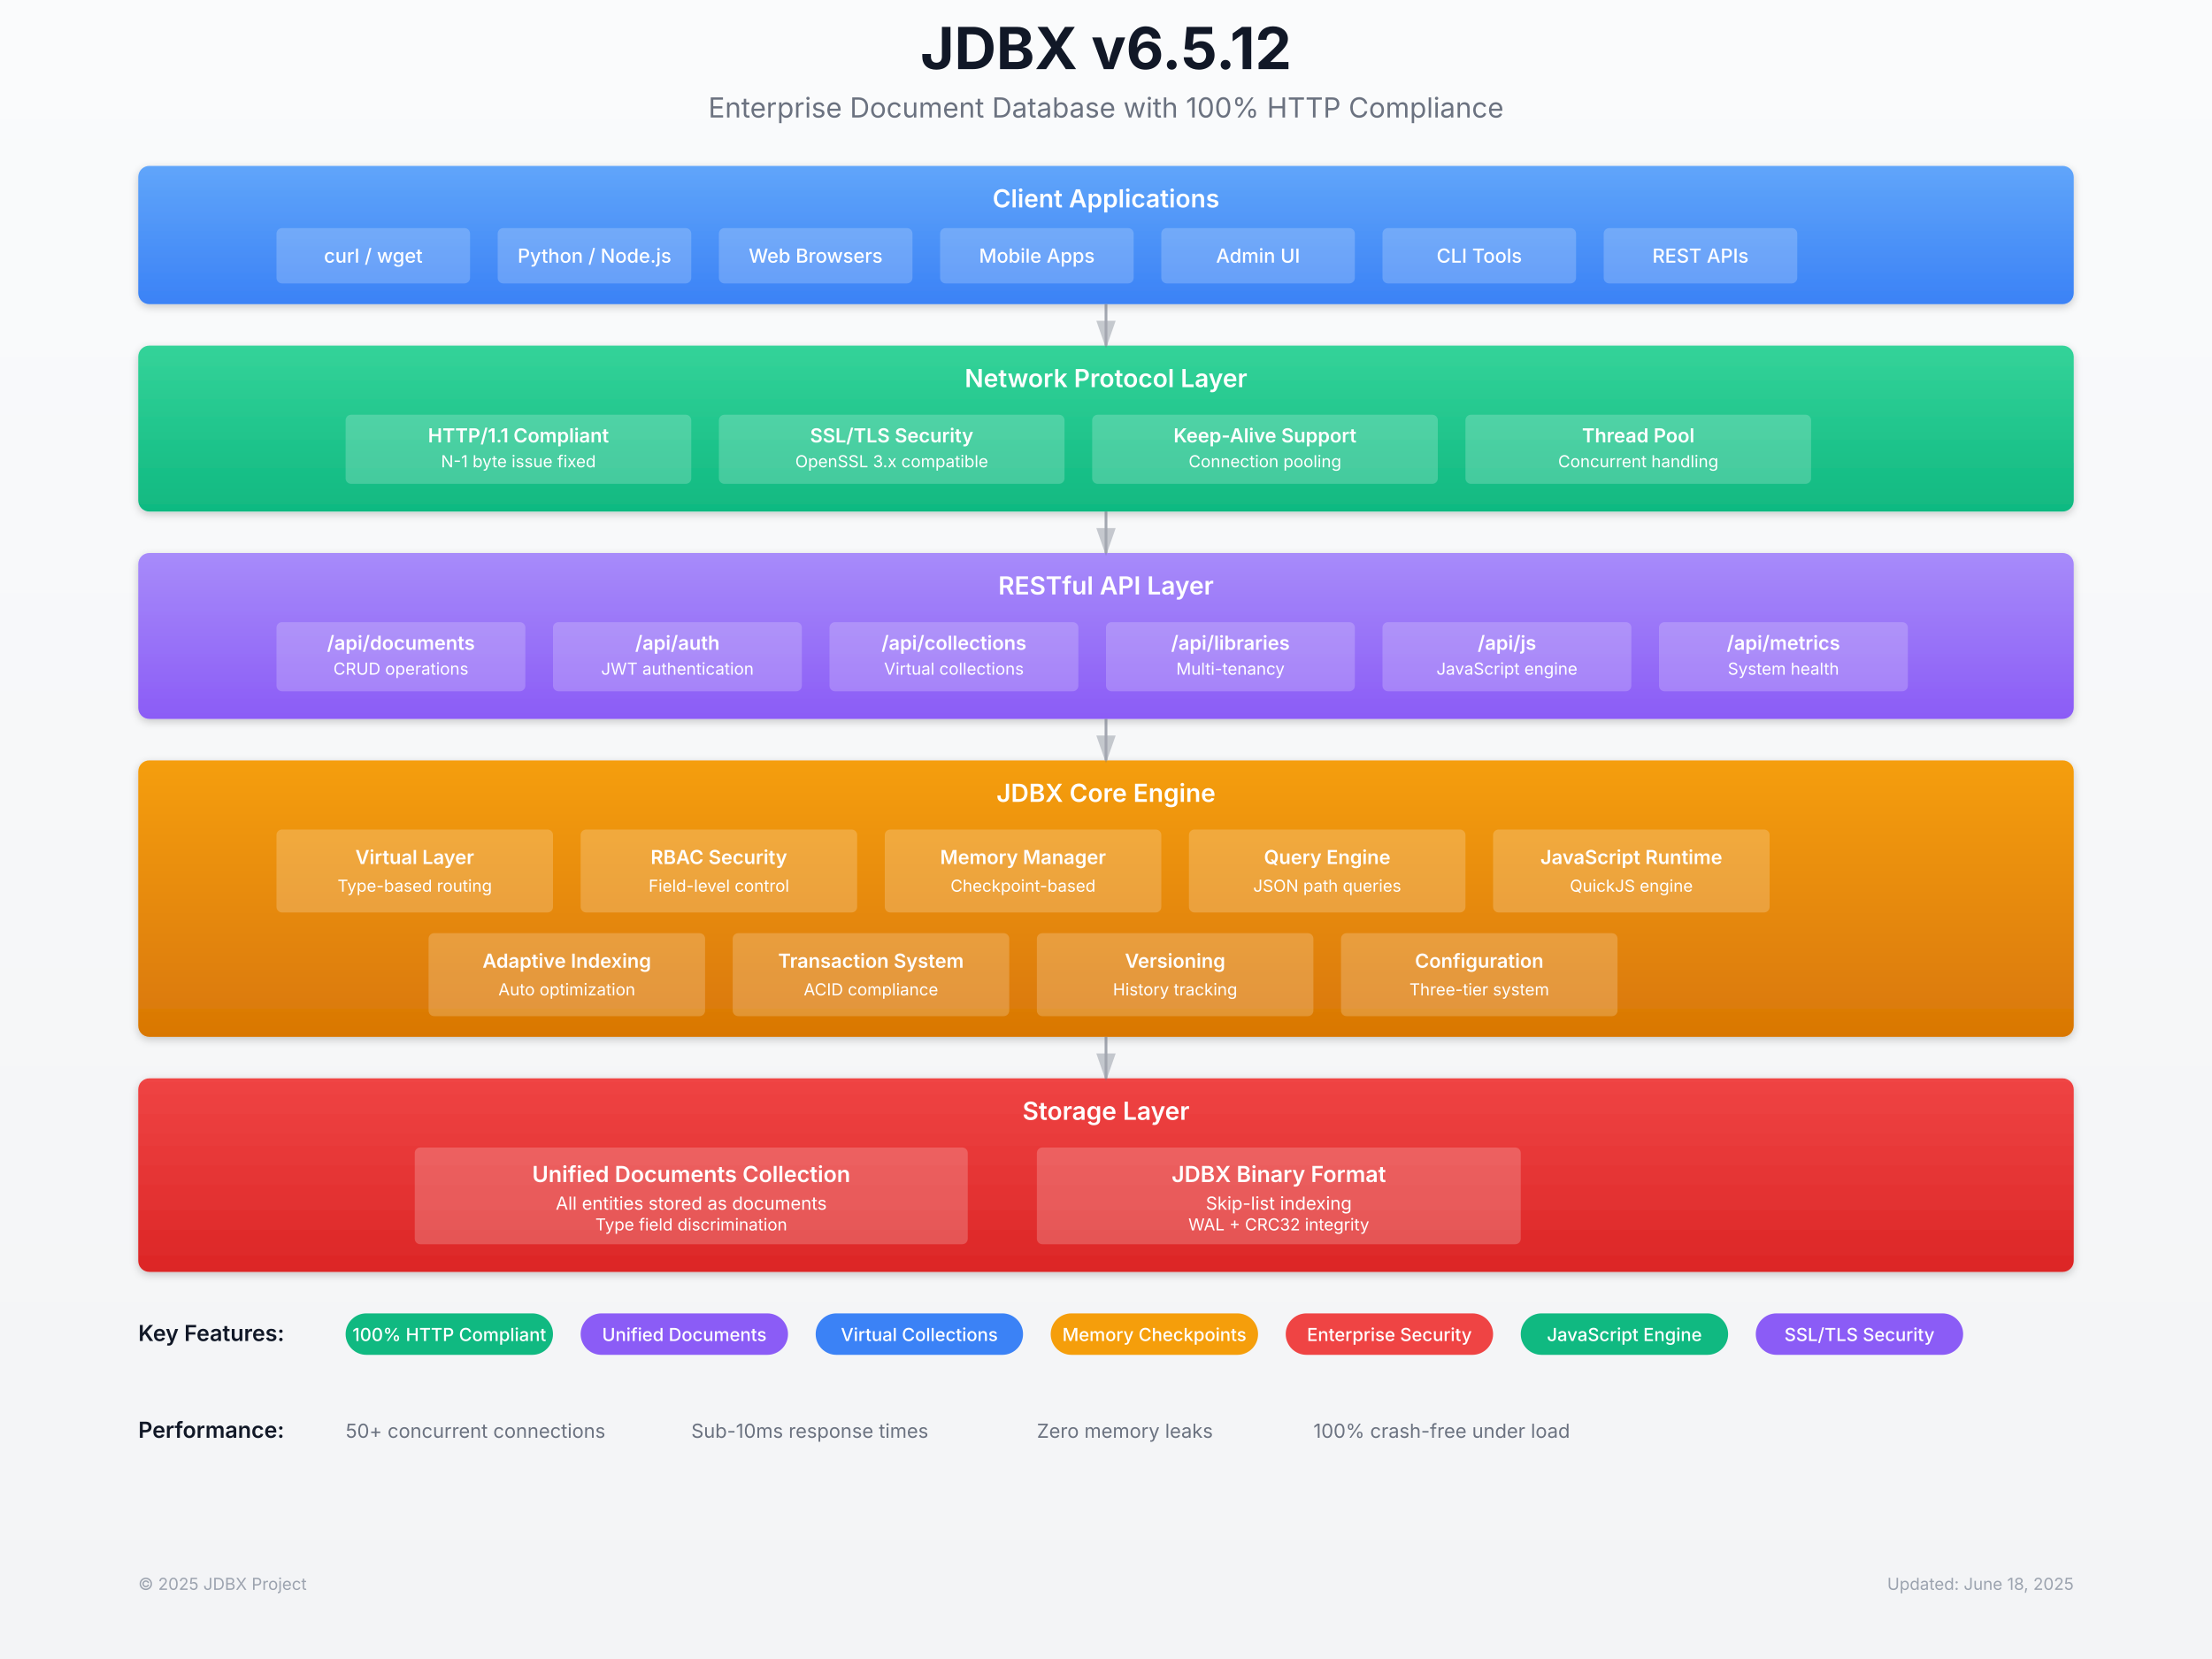
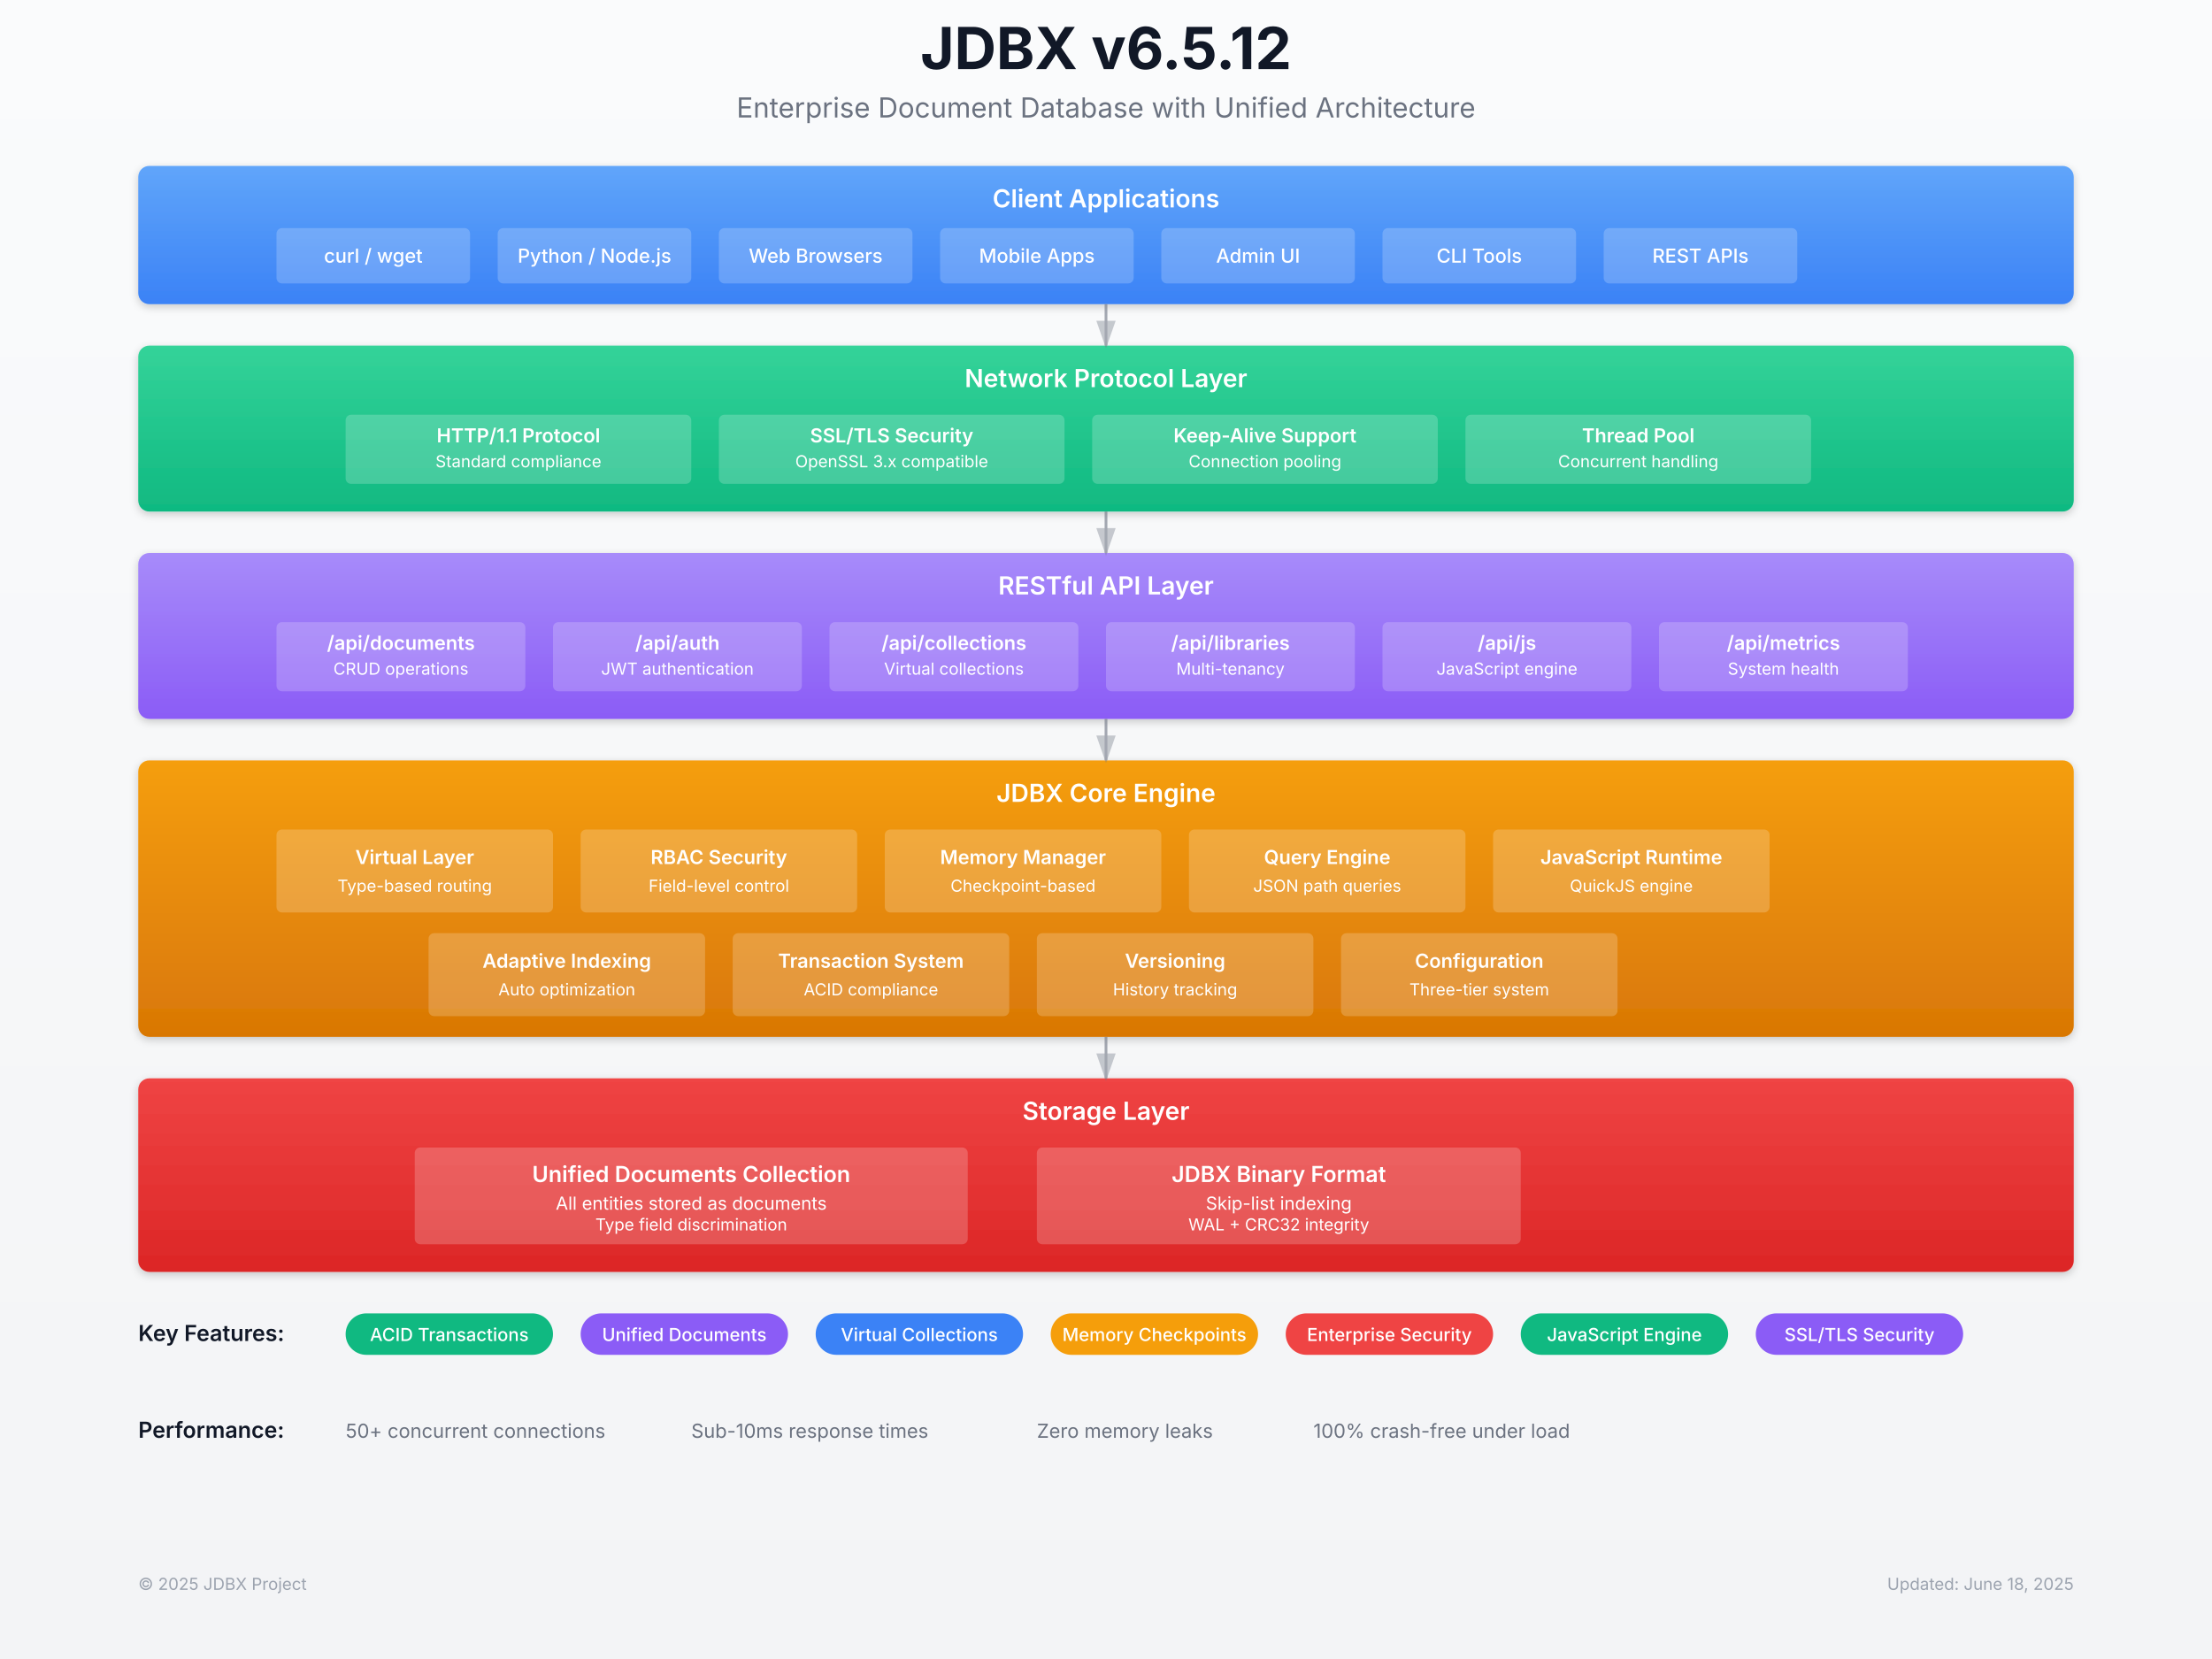
<svg xmlns="http://www.w3.org/2000/svg" width="1600" height="1200" viewBox="0 0 1600 1200" version="1.1">
  <defs>
    <linearGradient id="bg_gradient" x1="0%" y1="0%" x2="0%" y2="100%">
      <stop offset="0%" style="stop-color:#FAFBFC;stop-opacity:1" />
      <stop offset="100%" style="stop-color:#F3F4F6;stop-opacity:1" />
    </linearGradient>
    <linearGradient id="client_gradient" x1="0%" y1="0%" x2="0%" y2="100%">
      <stop offset="0%" style="stop-color:#60A5FA;stop-opacity:1" />
      <stop offset="100%" style="stop-color:#3B82F6;stop-opacity:1" />
    </linearGradient>
    <linearGradient id="network_gradient" x1="0%" y1="0%" x2="0%" y2="100%">
      <stop offset="0%" style="stop-color:#34D399;stop-opacity:1" />
      <stop offset="100%" style="stop-color:#10B981;stop-opacity:1" />
    </linearGradient>
    <linearGradient id="api_gradient" x1="0%" y1="0%" x2="0%" y2="100%">
      <stop offset="0%" style="stop-color:#A78BFA;stop-opacity:1" />
      <stop offset="100%" style="stop-color:#8B5CF6;stop-opacity:1" />
    </linearGradient>
    <linearGradient id="core_gradient" x1="0%" y1="0%" x2="0%" y2="100%">
      <stop offset="0%" style="stop-color:#F59E0B;stop-opacity:1" />
      <stop offset="100%" style="stop-color:#D97706;stop-opacity:1" />
    </linearGradient>
    <linearGradient id="storage_gradient" x1="0%" y1="0%" x2="0%" y2="100%">
      <stop offset="0%" style="stop-color:#EF4444;stop-opacity:1" />
      <stop offset="100%" style="stop-color:#DC2626;stop-opacity:1" />
    </linearGradient>
    <filter id="dropshadow" x="-50%" y="-50%" width="200%" height="200%">
      <feGaussianBlur in="SourceAlpha" stdDeviation="3" />
      <feOffset dx="0" dy="2" result="offsetblur" />
      <feComponentTransfer>
        <feFuncA type="linear" slope="0.2" />
      </feComponentTransfer>
      <feMerge>
        <feMergeNode />
        <feMergeNode in="SourceGraphic" />
      </feMerge>
    </filter>
  </defs>
  <rect width="1600" height="1200" fill="url(#bg_gradient)" />
  <text x="800" y="50" font-family="system-ui, -apple-system, sans-serif" font-size="42" font-weight="700" text-anchor="middle" fill="#111827">JDBX v6.5.12</text>
-   <text x="800" y="85" font-family="system-ui, -apple-system, sans-serif" font-size="20" font-weight="400" text-anchor="middle" fill="#6B7280">Enterprise Document Database with 100% HTTP Compliance</text>
+   <text x="800" y="85" font-family="system-ui, -apple-system, sans-serif" font-size="20" font-weight="400" text-anchor="middle" fill="#6B7280">Enterprise Document Database with Unified Architecture</text>
  <g transform="translate(0, 120)">
    <rect x="100" y="0" width="1400" height="100" rx="8" fill="url(#client_gradient)" filter="url(#dropshadow)" />
    <text x="800" y="30" font-family="system-ui, -apple-system, sans-serif" font-size="18" font-weight="600" text-anchor="middle" fill="#FFFFFF">Client Applications</text>
    <rect x="200" y="45" width="140" height="40" rx="4" fill="#FFFFFF" fill-opacity="0.2" />
    <text x="270" y="70" font-family="system-ui, -apple-system, sans-serif" font-size="14" font-weight="500" text-anchor="middle" fill="#FFFFFF">curl / wget</text>
    <rect x="360" y="45" width="140" height="40" rx="4" fill="#FFFFFF" fill-opacity="0.2" />
    <text x="430" y="70" font-family="system-ui, -apple-system, sans-serif" font-size="14" font-weight="500" text-anchor="middle" fill="#FFFFFF">Python / Node.js</text>
    <rect x="520" y="45" width="140" height="40" rx="4" fill="#FFFFFF" fill-opacity="0.2" />
    <text x="590" y="70" font-family="system-ui, -apple-system, sans-serif" font-size="14" font-weight="500" text-anchor="middle" fill="#FFFFFF">Web Browsers</text>
    <rect x="680" y="45" width="140" height="40" rx="4" fill="#FFFFFF" fill-opacity="0.2" />
    <text x="750" y="70" font-family="system-ui, -apple-system, sans-serif" font-size="14" font-weight="500" text-anchor="middle" fill="#FFFFFF">Mobile Apps</text>
    <rect x="840" y="45" width="140" height="40" rx="4" fill="#FFFFFF" fill-opacity="0.2" />
    <text x="910" y="70" font-family="system-ui, -apple-system, sans-serif" font-size="14" font-weight="500" text-anchor="middle" fill="#FFFFFF">Admin UI</text>
    <rect x="1000" y="45" width="140" height="40" rx="4" fill="#FFFFFF" fill-opacity="0.2" />
    <text x="1070" y="70" font-family="system-ui, -apple-system, sans-serif" font-size="14" font-weight="500" text-anchor="middle" fill="#FFFFFF">CLI Tools</text>
    <rect x="1160" y="45" width="140" height="40" rx="4" fill="#FFFFFF" fill-opacity="0.2" />
    <text x="1230" y="70" font-family="system-ui, -apple-system, sans-serif" font-size="14" font-weight="500" text-anchor="middle" fill="#FFFFFF">REST APIs</text>
  </g>
  <g transform="translate(0, 250)">
    <rect x="100" y="0" width="1400" height="120" rx="8" fill="url(#network_gradient)" filter="url(#dropshadow)" />
    <text x="800" y="30" font-family="system-ui, -apple-system, sans-serif" font-size="18" font-weight="600" text-anchor="middle" fill="#FFFFFF">Network Protocol Layer</text>
    <rect x="250" y="50" width="250" height="50" rx="4" fill="#FFFFFF" fill-opacity="0.2" />
-     <text x="375" y="70" font-family="system-ui, -apple-system, sans-serif" font-size="14" font-weight="600" text-anchor="middle" fill="#FFFFFF">HTTP/1.1 Compliant</text>
-     <text x="375" y="88" font-family="system-ui, -apple-system, sans-serif" font-size="12" font-weight="400" text-anchor="middle" fill="#FFFFFF">N-1 byte issue fixed</text>
+     <text x="375" y="70" font-family="system-ui, -apple-system, sans-serif" font-size="14" font-weight="600" text-anchor="middle" fill="#FFFFFF">HTTP/1.1 Protocol</text>
+     <text x="375" y="88" font-family="system-ui, -apple-system, sans-serif" font-size="12" font-weight="400" text-anchor="middle" fill="#FFFFFF">Standard compliance</text>
    <rect x="520" y="50" width="250" height="50" rx="4" fill="#FFFFFF" fill-opacity="0.2" />
    <text x="645" y="70" font-family="system-ui, -apple-system, sans-serif" font-size="14" font-weight="600" text-anchor="middle" fill="#FFFFFF">SSL/TLS Security</text>
    <text x="645" y="88" font-family="system-ui, -apple-system, sans-serif" font-size="12" font-weight="400" text-anchor="middle" fill="#FFFFFF">OpenSSL 3.x compatible</text>
    <rect x="790" y="50" width="250" height="50" rx="4" fill="#FFFFFF" fill-opacity="0.2" />
    <text x="915" y="70" font-family="system-ui, -apple-system, sans-serif" font-size="14" font-weight="600" text-anchor="middle" fill="#FFFFFF">Keep-Alive Support</text>
    <text x="915" y="88" font-family="system-ui, -apple-system, sans-serif" font-size="12" font-weight="400" text-anchor="middle" fill="#FFFFFF">Connection pooling</text>
    <rect x="1060" y="50" width="250" height="50" rx="4" fill="#FFFFFF" fill-opacity="0.2" />
    <text x="1185" y="70" font-family="system-ui, -apple-system, sans-serif" font-size="14" font-weight="600" text-anchor="middle" fill="#FFFFFF">Thread Pool</text>
    <text x="1185" y="88" font-family="system-ui, -apple-system, sans-serif" font-size="12" font-weight="400" text-anchor="middle" fill="#FFFFFF">Concurrent handling</text>
  </g>
  <g transform="translate(0, 400)">
    <rect x="100" y="0" width="1400" height="120" rx="8" fill="url(#api_gradient)" filter="url(#dropshadow)" />
    <text x="800" y="30" font-family="system-ui, -apple-system, sans-serif" font-size="18" font-weight="600" text-anchor="middle" fill="#FFFFFF">RESTful API Layer</text>
    <rect x="200" y="50" width="180" height="50" rx="4" fill="#FFFFFF" fill-opacity="0.2" />
    <text x="290" y="70" font-family="system-ui, -apple-system, sans-serif" font-size="14" font-weight="600" text-anchor="middle" fill="#FFFFFF">/api/documents</text>
    <text x="290" y="88" font-family="system-ui, -apple-system, sans-serif" font-size="12" font-weight="400" text-anchor="middle" fill="#FFFFFF">CRUD operations</text>
    <rect x="400" y="50" width="180" height="50" rx="4" fill="#FFFFFF" fill-opacity="0.2" />
    <text x="490" y="70" font-family="system-ui, -apple-system, sans-serif" font-size="14" font-weight="600" text-anchor="middle" fill="#FFFFFF">/api/auth</text>
    <text x="490" y="88" font-family="system-ui, -apple-system, sans-serif" font-size="12" font-weight="400" text-anchor="middle" fill="#FFFFFF">JWT authentication</text>
    <rect x="600" y="50" width="180" height="50" rx="4" fill="#FFFFFF" fill-opacity="0.2" />
    <text x="690" y="70" font-family="system-ui, -apple-system, sans-serif" font-size="14" font-weight="600" text-anchor="middle" fill="#FFFFFF">/api/collections</text>
    <text x="690" y="88" font-family="system-ui, -apple-system, sans-serif" font-size="12" font-weight="400" text-anchor="middle" fill="#FFFFFF">Virtual collections</text>
    <rect x="800" y="50" width="180" height="50" rx="4" fill="#FFFFFF" fill-opacity="0.2" />
    <text x="890" y="70" font-family="system-ui, -apple-system, sans-serif" font-size="14" font-weight="600" text-anchor="middle" fill="#FFFFFF">/api/libraries</text>
    <text x="890" y="88" font-family="system-ui, -apple-system, sans-serif" font-size="12" font-weight="400" text-anchor="middle" fill="#FFFFFF">Multi-tenancy</text>
    <rect x="1000" y="50" width="180" height="50" rx="4" fill="#FFFFFF" fill-opacity="0.2" />
    <text x="1090" y="70" font-family="system-ui, -apple-system, sans-serif" font-size="14" font-weight="600" text-anchor="middle" fill="#FFFFFF">/api/js</text>
    <text x="1090" y="88" font-family="system-ui, -apple-system, sans-serif" font-size="12" font-weight="400" text-anchor="middle" fill="#FFFFFF">JavaScript engine</text>
    <rect x="1200" y="50" width="180" height="50" rx="4" fill="#FFFFFF" fill-opacity="0.2" />
    <text x="1290" y="70" font-family="system-ui, -apple-system, sans-serif" font-size="14" font-weight="600" text-anchor="middle" fill="#FFFFFF">/api/metrics</text>
    <text x="1290" y="88" font-family="system-ui, -apple-system, sans-serif" font-size="12" font-weight="400" text-anchor="middle" fill="#FFFFFF">System health</text>
  </g>
  <g transform="translate(0, 550)">
    <rect x="100" y="0" width="1400" height="200" rx="8" fill="url(#core_gradient)" filter="url(#dropshadow)" />
    <text x="800" y="30" font-family="system-ui, -apple-system, sans-serif" font-size="18" font-weight="600" text-anchor="middle" fill="#FFFFFF">JDBX Core Engine</text>
    <rect x="200" y="50" width="200" height="60" rx="4" fill="#FFFFFF" fill-opacity="0.2" />
    <text x="300" y="75" font-family="system-ui, -apple-system, sans-serif" font-size="14" font-weight="600" text-anchor="middle" fill="#FFFFFF">Virtual Layer</text>
    <text x="300" y="95" font-family="system-ui, -apple-system, sans-serif" font-size="12" font-weight="400" text-anchor="middle" fill="#FFFFFF">Type-based routing</text>
    <rect x="420" y="50" width="200" height="60" rx="4" fill="#FFFFFF" fill-opacity="0.2" />
    <text x="520" y="75" font-family="system-ui, -apple-system, sans-serif" font-size="14" font-weight="600" text-anchor="middle" fill="#FFFFFF">RBAC Security</text>
    <text x="520" y="95" font-family="system-ui, -apple-system, sans-serif" font-size="12" font-weight="400" text-anchor="middle" fill="#FFFFFF">Field-level control</text>
    <rect x="640" y="50" width="200" height="60" rx="4" fill="#FFFFFF" fill-opacity="0.2" />
    <text x="740" y="75" font-family="system-ui, -apple-system, sans-serif" font-size="14" font-weight="600" text-anchor="middle" fill="#FFFFFF">Memory Manager</text>
    <text x="740" y="95" font-family="system-ui, -apple-system, sans-serif" font-size="12" font-weight="400" text-anchor="middle" fill="#FFFFFF">Checkpoint-based</text>
    <rect x="860" y="50" width="200" height="60" rx="4" fill="#FFFFFF" fill-opacity="0.2" />
    <text x="960" y="75" font-family="system-ui, -apple-system, sans-serif" font-size="14" font-weight="600" text-anchor="middle" fill="#FFFFFF">Query Engine</text>
    <text x="960" y="95" font-family="system-ui, -apple-system, sans-serif" font-size="12" font-weight="400" text-anchor="middle" fill="#FFFFFF">JSON path queries</text>
    <rect x="1080" y="50" width="200" height="60" rx="4" fill="#FFFFFF" fill-opacity="0.2" />
    <text x="1180" y="75" font-family="system-ui, -apple-system, sans-serif" font-size="14" font-weight="600" text-anchor="middle" fill="#FFFFFF">JavaScript Runtime</text>
    <text x="1180" y="95" font-family="system-ui, -apple-system, sans-serif" font-size="12" font-weight="400" text-anchor="middle" fill="#FFFFFF">QuickJS engine</text>
    <rect x="310" y="125" width="200" height="60" rx="4" fill="#FFFFFF" fill-opacity="0.2" />
    <text x="410" y="150" font-family="system-ui, -apple-system, sans-serif" font-size="14" font-weight="600" text-anchor="middle" fill="#FFFFFF">Adaptive Indexing</text>
    <text x="410" y="170" font-family="system-ui, -apple-system, sans-serif" font-size="12" font-weight="400" text-anchor="middle" fill="#FFFFFF">Auto optimization</text>
    <rect x="530" y="125" width="200" height="60" rx="4" fill="#FFFFFF" fill-opacity="0.2" />
    <text x="630" y="150" font-family="system-ui, -apple-system, sans-serif" font-size="14" font-weight="600" text-anchor="middle" fill="#FFFFFF">Transaction System</text>
    <text x="630" y="170" font-family="system-ui, -apple-system, sans-serif" font-size="12" font-weight="400" text-anchor="middle" fill="#FFFFFF">ACID compliance</text>
    <rect x="750" y="125" width="200" height="60" rx="4" fill="#FFFFFF" fill-opacity="0.2" />
    <text x="850" y="150" font-family="system-ui, -apple-system, sans-serif" font-size="14" font-weight="600" text-anchor="middle" fill="#FFFFFF">Versioning</text>
    <text x="850" y="170" font-family="system-ui, -apple-system, sans-serif" font-size="12" font-weight="400" text-anchor="middle" fill="#FFFFFF">History tracking</text>
    <rect x="970" y="125" width="200" height="60" rx="4" fill="#FFFFFF" fill-opacity="0.2" />
    <text x="1070" y="150" font-family="system-ui, -apple-system, sans-serif" font-size="14" font-weight="600" text-anchor="middle" fill="#FFFFFF">Configuration</text>
    <text x="1070" y="170" font-family="system-ui, -apple-system, sans-serif" font-size="12" font-weight="400" text-anchor="middle" fill="#FFFFFF">Three-tier system</text>
  </g>
  <g transform="translate(0, 780)">
    <rect x="100" y="0" width="1400" height="140" rx="8" fill="url(#storage_gradient)" filter="url(#dropshadow)" />
    <text x="800" y="30" font-family="system-ui, -apple-system, sans-serif" font-size="18" font-weight="600" text-anchor="middle" fill="#FFFFFF">Storage Layer</text>
    <rect x="300" y="50" width="400" height="70" rx="4" fill="#FFFFFF" fill-opacity="0.2" />
    <text x="500" y="75" font-family="system-ui, -apple-system, sans-serif" font-size="16" font-weight="600" text-anchor="middle" fill="#FFFFFF">Unified Documents Collection</text>
    <text x="500" y="95" font-family="system-ui, -apple-system, sans-serif" font-size="13" font-weight="400" text-anchor="middle" fill="#FFFFFF">All entities stored as documents</text>
    <text x="500" y="110" font-family="system-ui, -apple-system, sans-serif" font-size="12" font-weight="400" text-anchor="middle" fill="#FFFFFF">Type field discrimination</text>
    <rect x="750" y="50" width="350" height="70" rx="4" fill="#FFFFFF" fill-opacity="0.2" />
    <text x="925" y="75" font-family="system-ui, -apple-system, sans-serif" font-size="16" font-weight="600" text-anchor="middle" fill="#FFFFFF">JDBX Binary Format</text>
    <text x="925" y="95" font-family="system-ui, -apple-system, sans-serif" font-size="13" font-weight="400" text-anchor="middle" fill="#FFFFFF">Skip-list indexing</text>
    <text x="925" y="110" font-family="system-ui, -apple-system, sans-serif" font-size="12" font-weight="400" text-anchor="middle" fill="#FFFFFF">WAL + CRC32 integrity</text>
  </g>
  <defs>
    <marker id="arrow" markerWidth="10" markerHeight="7" refX="9" refY="3.5" orient="auto" markerUnits="strokeWidth">
      <polygon points="0 0, 10 3.5, 0 7" fill="#6B7280" fill-opacity="0.6" />
    </marker>
  </defs>
  <line x1="800" y1="220" x2="800" y2="250" stroke="#6B7280" stroke-width="2" marker-end="url(#arrow)" opacity="0.6" />
  <line x1="800" y1="370" x2="800" y2="400" stroke="#6B7280" stroke-width="2" marker-end="url(#arrow)" opacity="0.6" />
  <line x1="800" y1="520" x2="800" y2="550" stroke="#6B7280" stroke-width="2" marker-end="url(#arrow)" opacity="0.6" />
  <line x1="800" y1="750" x2="800" y2="780" stroke="#6B7280" stroke-width="2" marker-end="url(#arrow)" opacity="0.6" />
  <g transform="translate(100, 950)">
    <text x="0" y="20" font-family="system-ui, -apple-system, sans-serif" font-size="16" font-weight="600" fill="#111827">Key Features:</text>
    <rect x="150" y="0" width="150" height="30" rx="15" fill="#10B981" />
-     <text x="225" y="20" font-family="system-ui, -apple-system, sans-serif" font-size="13" font-weight="500" text-anchor="middle" fill="#FFFFFF">100% HTTP Compliant</text>
+     <text x="225" y="20" font-family="system-ui, -apple-system, sans-serif" font-size="13" font-weight="500" text-anchor="middle" fill="#FFFFFF">ACID Transactions</text>
    <rect x="320" y="0" width="150" height="30" rx="15" fill="#8B5CF6" />
    <text x="395" y="20" font-family="system-ui, -apple-system, sans-serif" font-size="13" font-weight="500" text-anchor="middle" fill="#FFFFFF">Unified Documents</text>
    <rect x="490" y="0" width="150" height="30" rx="15" fill="#3B82F6" />
    <text x="565" y="20" font-family="system-ui, -apple-system, sans-serif" font-size="13" font-weight="500" text-anchor="middle" fill="#FFFFFF">Virtual Collections</text>
    <rect x="660" y="0" width="150" height="30" rx="15" fill="#F59E0B" />
    <text x="735" y="20" font-family="system-ui, -apple-system, sans-serif" font-size="13" font-weight="500" text-anchor="middle" fill="#FFFFFF">Memory Checkpoints</text>
    <rect x="830" y="0" width="150" height="30" rx="15" fill="#EF4444" />
    <text x="905" y="20" font-family="system-ui, -apple-system, sans-serif" font-size="13" font-weight="500" text-anchor="middle" fill="#FFFFFF">Enterprise Security</text>
    <rect x="1000" y="0" width="150" height="30" rx="15" fill="#10B981" />
    <text x="1075" y="20" font-family="system-ui, -apple-system, sans-serif" font-size="13" font-weight="500" text-anchor="middle" fill="#FFFFFF">JavaScript Engine</text>
    <rect x="1170" y="0" width="150" height="30" rx="15" fill="#8B5CF6" />
    <text x="1245" y="20" font-family="system-ui, -apple-system, sans-serif" font-size="13" font-weight="500" text-anchor="middle" fill="#FFFFFF">SSL/TLS Security</text>
  </g>
  <g transform="translate(100, 1020)">
    <text x="0" y="20" font-family="system-ui, -apple-system, sans-serif" font-size="16" font-weight="600" fill="#111827">Performance:</text>
    <text x="150" y="20" font-family="system-ui, -apple-system, sans-serif" font-size="14" font-weight="400" fill="#6B7280">50+ concurrent connections</text>
    <text x="400" y="20" font-family="system-ui, -apple-system, sans-serif" font-size="14" font-weight="400" fill="#6B7280">Sub-10ms response times</text>
    <text x="650" y="20" font-family="system-ui, -apple-system, sans-serif" font-size="14" font-weight="400" fill="#6B7280">Zero memory leaks</text>
    <text x="850" y="20" font-family="system-ui, -apple-system, sans-serif" font-size="14" font-weight="400" fill="#6B7280">100% crash-free under load</text>
  </g>
  <text x="100" y="1150" font-family="system-ui, -apple-system, sans-serif" font-size="12" font-weight="400" fill="#9CA3AF">© 2025 JDBX Project</text>
  <text x="1500" y="1150" font-family="system-ui, -apple-system, sans-serif" font-size="12" font-weight="400" text-anchor="end" fill="#9CA3AF">Updated: June 18, 2025</text>
</svg>
